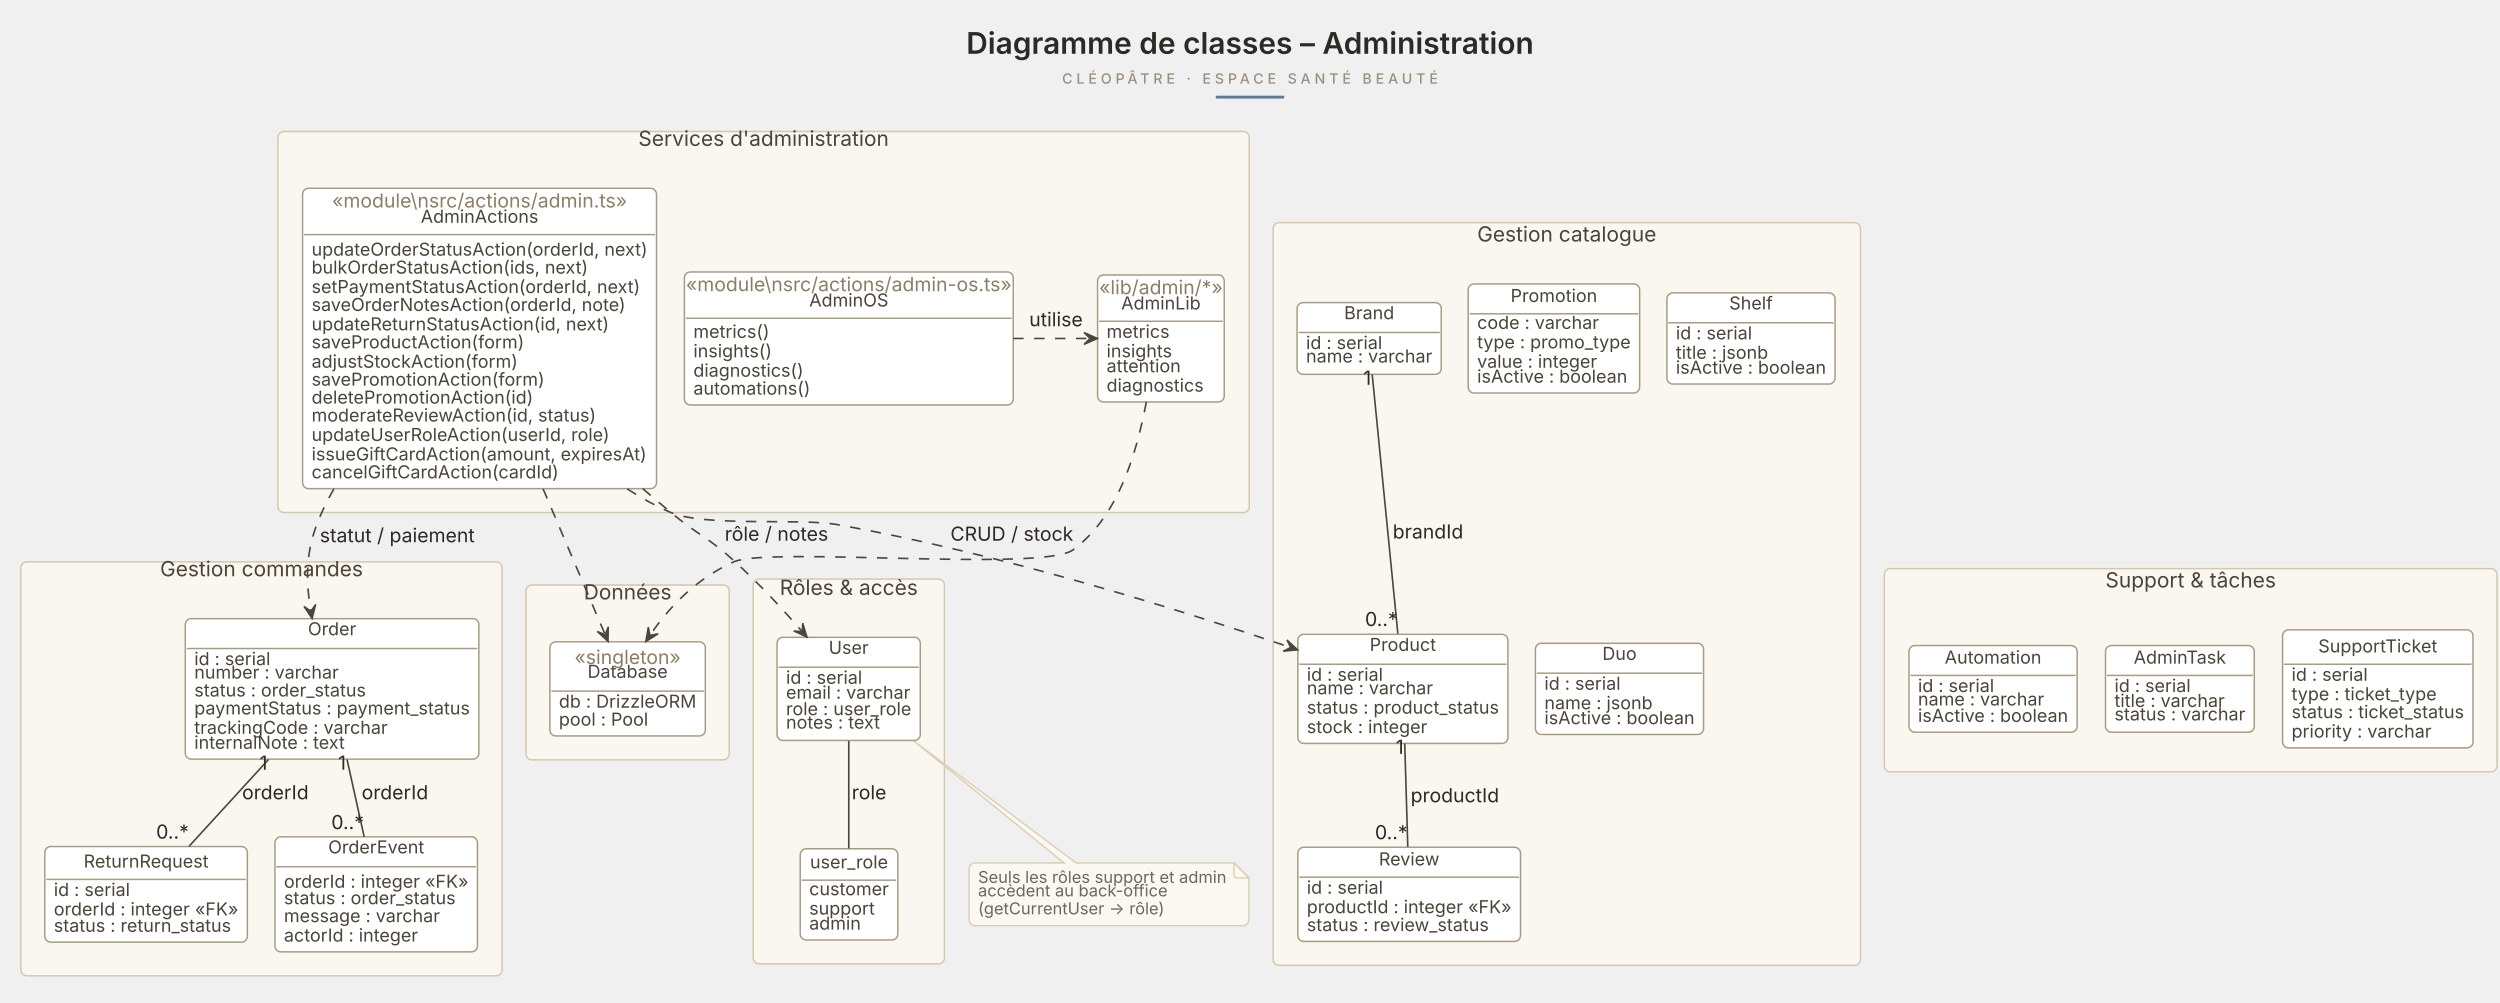
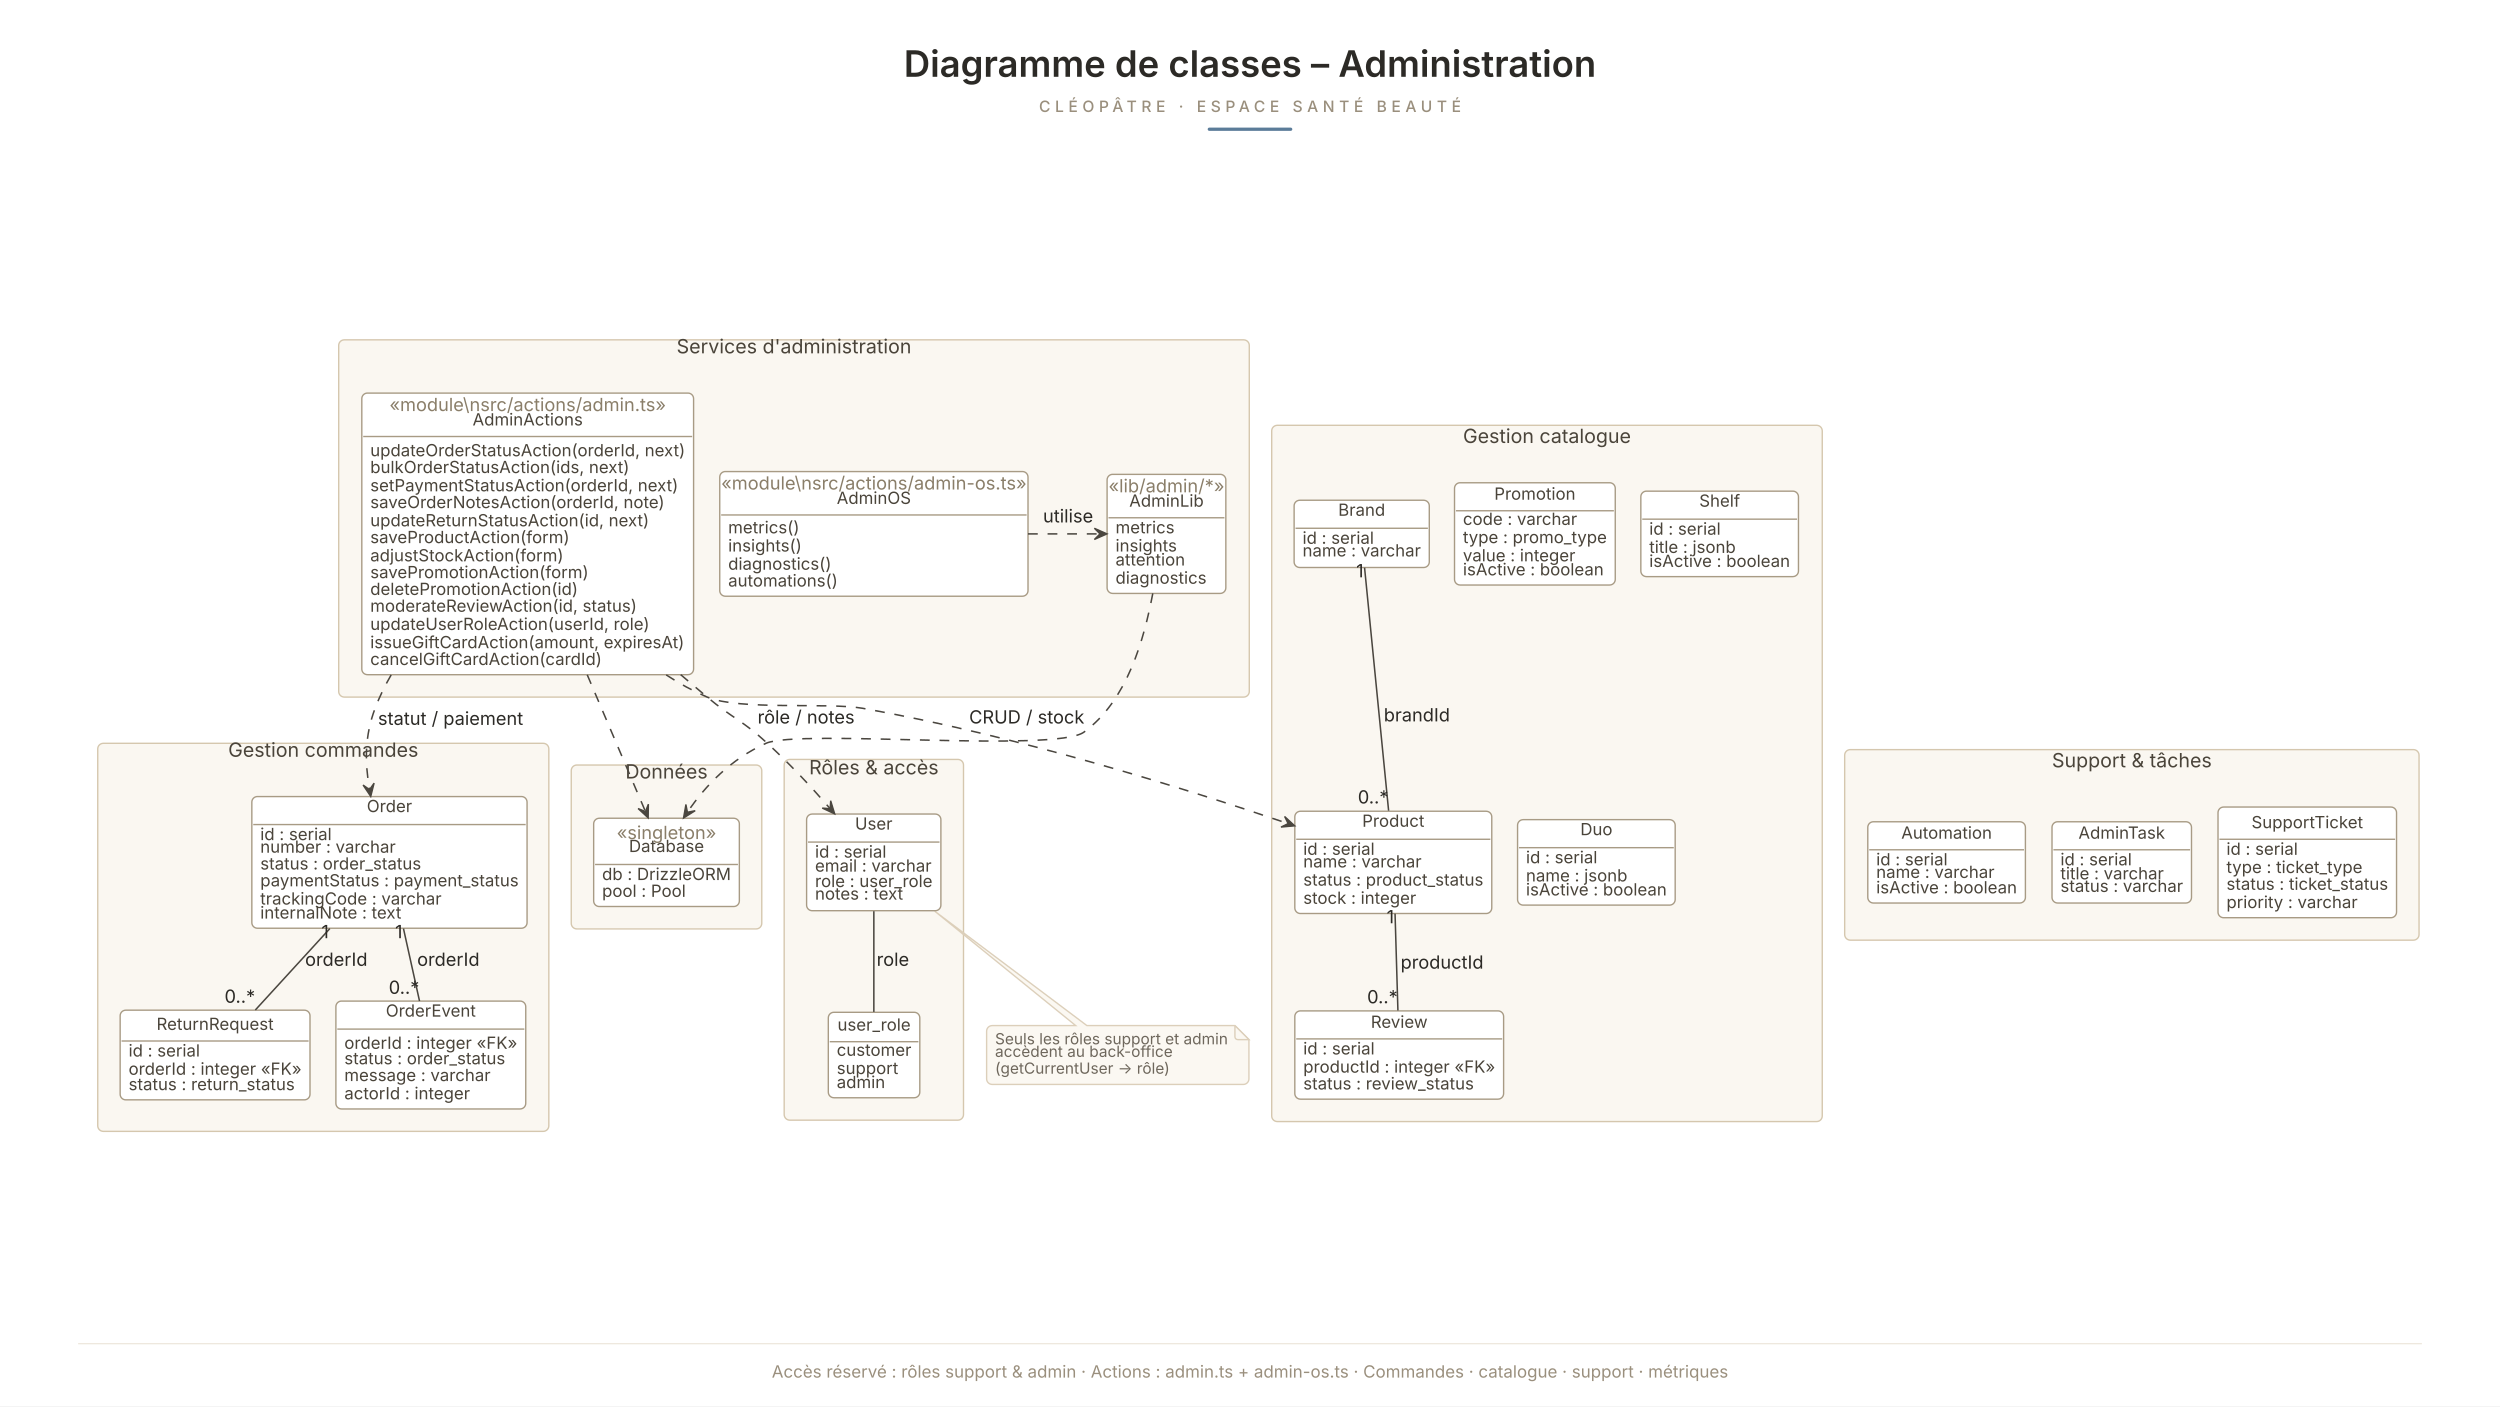
- <svg xmlns="http://www.w3.org/2000/svg" version="1.1" viewBox="0 0 1673 671" width="1673" height="671">
-   <g transform="translate(0,0)">
-     <text x="836.5" y="36" font-family="Inter" font-size="20" font-weight="600" fill="#2C2A26" text-anchor="middle">Diagramme de classes – Administration</text>
-     <text x="836.5" y="56" font-family="Inter" font-size="9.5" font-weight="500" letter-spacing="2.6" fill="#9A8F7D" text-anchor="middle">CLÉOPÂTRE · ESPACE SANTÉ BEAUTÉ</text>
-     <rect x="813.5" y="64" width="46" height="2" rx="1" fill="#5B7C99" />
-   </g>
-   <g transform="translate(0,84)">
+ <svg xmlns="http://www.w3.org/2000/svg" version="1.1" viewBox="0 0 3840 2160" width="3840" height="2160">
+   <rect x="0" y="0" width="3840" height="2160" fill="#FFFFFF" />
+   <text x="1920.0" y="118" font-family="Inter" font-size="56" font-weight="600" fill="#2C2A26" text-anchor="middle">Diagramme de classes – Administration</text>
+   <text x="1920.0" y="172" font-family="Inter" font-size="24" font-weight="500" letter-spacing="7" fill="#9A8F7D" text-anchor="middle">CLÉOPÂTRE · ESPACE SANTÉ BEAUTÉ</text>
+   <rect x="1855.0" y="196" width="130" height="5" rx="2.5" fill="#5B7C99" />
+   <g transform="translate(120.0,513.4) scale(2.1518)">
    <defs />
    <g>
      <g class="cluster" data-qualified-name="PR" id="ent0001" data-source-line="92">
        <rect x="504" y="303.50" width="128" height="257.50" rx="4" ry="4" fill="#FAF7F1" stroke="#D5C7AE" stroke-width="1" />
        <text x="521.78" y="314.12" font-size="14" fill="#4A443A" xml:space="preserve" style="white-space: pre" font-family="Inter">Rôles &amp; accès</text>
      </g>
      <g class="cluster" data-qualified-name="PC" id="ent0004" data-source-line="106">
        <rect x="14" y="292" width="322" height="277" rx="4" ry="4" fill="#FAF7F1" stroke="#D5C7AE" stroke-width="1" />
        <text x="107.12" y="301.62" font-size="14" fill="#4A443A" xml:space="preserve" style="white-space: pre" font-family="Inter">Gestion commandes</text>
      </g>
      <g class="cluster" data-qualified-name="PK" id="ent0008" data-source-line="128">
        <rect x="852" y="65" width="393" height="497" rx="4" ry="4" fill="#FAF7F1" stroke="#D5C7AE" stroke-width="1" />
        <text x="988.56" y="77.62" font-size="14" fill="#4A443A" xml:space="preserve" style="white-space: pre" font-family="Inter">Gestion catalogue</text>
      </g>
      <g class="cluster" data-qualified-name="PS" id="ent0015" data-source-line="162">
        <rect x="1261" y="296.50" width="410" height="136" rx="4" ry="4" fill="#FAF7F1" stroke="#D5C7AE" stroke-width="1" />
        <text x="1408.95" y="309.12" font-size="14" fill="#4A443A" xml:space="preserve" style="white-space: pre" font-family="Inter">Support &amp; tâches</text>
      </g>
      <g class="cluster" data-qualified-name="PA" id="ent0019" data-source-line="181">
        <rect x="186" y="4" width="650" height="255" rx="4" ry="4" fill="#FAF7F1" stroke="#D5C7AE" stroke-width="1" />
        <text x="427.18" y="13.62" font-size="14" fill="#4A443A" xml:space="preserve" style="white-space: pre" font-family="Inter">Services d'administration</text>
      </g>
      <g class="cluster" data-qualified-name="PD" id="ent0023" data-source-line="211">
        <rect x="352" y="307.50" width="136" height="117" rx="4" ry="4" fill="#FAF7F1" stroke="#D5C7AE" stroke-width="1" />
        <text x="390.62" y="317.12" font-size="14" fill="#4A443A" xml:space="preserve" style="white-space: pre" font-family="Inter">Données</text>
      </g>
      <g class="entity" data-qualified-name="GMN36" id="ent0037" data-source-line="233">
        <path d="M648.50,497.50 L648.50,531.50 A4,4 0 0 0 652.50,535.50 L831.75,535.50 A4,4 0 0 0 835.75,531.50 L835.75,503.50 L825.75,493.50 L720.08,493.50 L611.46,411.84 L712.08,493.50 L652.50,493.50 A4,4 0 0 0 648.50,497.50" fill="#FBF8F2" stroke="#DCCFBA" stroke-width="1" />
        <path d="M825.75,493.50 L825.75,501.50 A2,2 0 0 0 827.75,503.50 L835.75,503.50 L825.75,493.50" fill="#FBF8F2" stroke="#DCCFBA" stroke-width="1" />
        <text x="654.50" y="506.85" font-size="11" fill="#6E675C" xml:space="preserve" style="white-space: pre" font-family="Inter">Seuls les rôles support et admin</text>
        <text x="654.50" y="515.85" font-size="11" fill="#6E675C" xml:space="preserve" style="white-space: pre" font-family="Inter">accèdent au back-office</text>
        <text x="654.50" y="527.85" font-size="11" fill="#6E675C" xml:space="preserve" style="white-space: pre" font-family="Inter">(getCurrentUser → rôle)</text>
      </g>
      <g class="entity" data-qualified-name="PR.User" id="ent0002" data-source-line="93">
        <rect x="520" y="342.50" width="95.86" height="69" rx="4" ry="4" fill="#FFFFFF" stroke="#A89B85" stroke-width="1" />
        <text x="554.54" y="353.61" font-size="12" fill="#4A443A" xml:space="preserve" style="white-space: pre" font-family="Inter">User</text>
        <line x1="521" y1="362.50" x2="614.86" y2="362.50" stroke="#A89B85" stroke-width="1" />
        <text x="526" y="373.61" font-size="12" fill="#4A443A" xml:space="preserve" style="white-space: pre" font-family="Inter">id : serial</text>
        <text x="526" y="383.61" font-size="12" fill="#4A443A" xml:space="preserve" style="white-space: pre" font-family="Inter">email : varchar</text>
        <text x="526" y="394.61" font-size="12" fill="#4A443A" xml:space="preserve" style="white-space: pre" font-family="Inter">role : user_role</text>
        <text x="526" y="403.61" font-size="12" fill="#4A443A" xml:space="preserve" style="white-space: pre" font-family="Inter">notes : text</text>
      </g>
      <g class="entity" data-qualified-name="PR.user_role" id="ent0003" data-source-line="99">
        <rect x="535.50" y="484" width="65.31" height="61" rx="4" ry="4" fill="#FFFFFF" stroke="#A89B85" stroke-width="1" />
        <text x="542.03" y="497.11" font-size="12" fill="#4A443A" xml:space="preserve" style="white-space: pre" font-family="Inter">user_role</text>
        <line x1="536.50" y1="505" x2="599.81" y2="505" stroke="#A89B85" stroke-width="1" />
        <text x="541.50" y="515.11" font-size="12" fill="#4A443A" xml:space="preserve" style="white-space: pre" font-family="Inter">customer</text>
        <text x="541.50" y="528.11" font-size="12" fill="#4A443A" xml:space="preserve" style="white-space: pre" font-family="Inter">support</text>
        <text x="541.50" y="538.11" font-size="12" fill="#4A443A" xml:space="preserve" style="white-space: pre" font-family="Inter">admin</text>
      </g>
      <g class="entity" data-qualified-name="PC.Order" id="ent0005" data-source-line="107">
        <rect x="124" y="330" width="196.46" height="94" rx="4" ry="4" fill="#FFFFFF" stroke="#A89B85" stroke-width="1" />
        <text x="206.05" y="341.11" font-size="12" fill="#4A443A" xml:space="preserve" style="white-space: pre" font-family="Inter">Order</text>
        <line x1="125" y1="350" x2="319.46" y2="350" stroke="#A89B85" stroke-width="1" />
        <text x="130" y="361.11" font-size="12" fill="#4A443A" xml:space="preserve" style="white-space: pre" font-family="Inter">id : serial</text>
        <text x="130" y="370.11" font-size="12" fill="#4A443A" xml:space="preserve" style="white-space: pre" font-family="Inter">number : varchar</text>
        <text x="130" y="382.11" font-size="12" fill="#4A443A" xml:space="preserve" style="white-space: pre" font-family="Inter">status : order_status</text>
        <text x="130" y="394.11" font-size="12" fill="#4A443A" xml:space="preserve" style="white-space: pre" font-family="Inter">paymentStatus : payment_status</text>
        <text x="130" y="407.11" font-size="12" fill="#4A443A" xml:space="preserve" style="white-space: pre" font-family="Inter">trackingCode : varchar</text>
        <text x="130" y="417.11" font-size="12" fill="#4A443A" xml:space="preserve" style="white-space: pre" font-family="Inter">internalNote : text</text>
      </g>
      <g class="entity" data-qualified-name="PC.OrderEvent" id="ent0006" data-source-line="115">
        <rect x="184" y="476" width="135.52" height="77" rx="4" ry="4" fill="#FFFFFF" stroke="#A89B85" stroke-width="1" />
        <text x="219.62" y="487.11" font-size="12" fill="#4A443A" xml:space="preserve" style="white-space: pre" font-family="Inter">OrderEvent</text>
        <line x1="185" y1="496" x2="318.52" y2="496" stroke="#A89B85" stroke-width="1" />
        <text x="190" y="510.11" font-size="12" fill="#4A443A" xml:space="preserve" style="white-space: pre" font-family="Inter">orderId : integer «FK»</text>
        <text x="190" y="521.11" font-size="12" fill="#4A443A" xml:space="preserve" style="white-space: pre" font-family="Inter">status : order_status</text>
        <text x="190" y="533.11" font-size="12" fill="#4A443A" xml:space="preserve" style="white-space: pre" font-family="Inter">message : varchar</text>
        <text x="190" y="546.11" font-size="12" fill="#4A443A" xml:space="preserve" style="white-space: pre" font-family="Inter">actorId : integer</text>
      </g>
      <g class="entity" data-qualified-name="PC.ReturnRequest" id="ent0007" data-source-line="121">
        <rect x="30" y="482.50" width="135.52" height="64" rx="4" ry="4" fill="#FFFFFF" stroke="#A89B85" stroke-width="1" />
        <text x="55.96" y="496.61" font-size="12" fill="#4A443A" xml:space="preserve" style="white-space: pre" font-family="Inter">ReturnRequest</text>
        <line x1="31" y1="504.50" x2="164.52" y2="504.50" stroke="#A89B85" stroke-width="1" />
        <text x="36" y="515.61" font-size="12" fill="#4A443A" xml:space="preserve" style="white-space: pre" font-family="Inter">id : serial</text>
        <text x="36" y="528.61" font-size="12" fill="#4A443A" xml:space="preserve" style="white-space: pre" font-family="Inter">orderId : integer «FK»</text>
        <text x="36" y="539.61" font-size="12" fill="#4A443A" xml:space="preserve" style="white-space: pre" font-family="Inter">status : return_status</text>
      </g>
      <g class="entity" data-qualified-name="PK.Product" id="ent0009" data-source-line="129">
        <rect x="868.50" y="340.50" width="140.59" height="73" rx="4" ry="4" fill="#FFFFFF" stroke="#A89B85" stroke-width="1" />
        <text x="916.59" y="351.61" font-size="12" fill="#4A443A" xml:space="preserve" style="white-space: pre" font-family="Inter">Product</text>
        <line x1="869.50" y1="360.50" x2="1008.09" y2="360.50" stroke="#A89B85" stroke-width="1" />
        <text x="874.50" y="371.61" font-size="12" fill="#4A443A" xml:space="preserve" style="white-space: pre" font-family="Inter">id : serial</text>
        <text x="874.50" y="380.61" font-size="12" fill="#4A443A" xml:space="preserve" style="white-space: pre" font-family="Inter">name : varchar</text>
        <text x="874.50" y="393.61" font-size="12" fill="#4A443A" xml:space="preserve" style="white-space: pre" font-family="Inter">status : product_status</text>
        <text x="874.50" y="406.61" font-size="12" fill="#4A443A" xml:space="preserve" style="white-space: pre" font-family="Inter">stock : integer</text>
      </g>
      <g class="entity" data-qualified-name="PK.Brand" id="ent0010" data-source-line="135">
        <rect x="868" y="118.50" width="96.49" height="48" rx="4" ry="4" fill="#FFFFFF" stroke="#A89B85" stroke-width="1" />
        <text x="899.47" y="129.61" font-size="12" fill="#4A443A" xml:space="preserve" style="white-space: pre" font-family="Inter">Brand</text>
        <line x1="869" y1="138.50" x2="963.49" y2="138.50" stroke="#A89B85" stroke-width="1" />
        <text x="874" y="149.61" font-size="12" fill="#4A443A" xml:space="preserve" style="white-space: pre" font-family="Inter">id : serial</text>
        <text x="874" y="158.61" font-size="12" fill="#4A443A" xml:space="preserve" style="white-space: pre" font-family="Inter">name : varchar</text>
      </g>
      <g class="entity" data-qualified-name="PK.Promotion" id="ent0011" data-source-line="139">
        <rect x="982.50" y="106" width="114.74" height="73" rx="4" ry="4" fill="#FFFFFF" stroke="#A89B85" stroke-width="1" />
        <text x="1010.87" y="118.11" font-size="12" fill="#4A443A" xml:space="preserve" style="white-space: pre" font-family="Inter">Promotion</text>
        <line x1="983.50" y1="126" x2="1096.24" y2="126" stroke="#A89B85" stroke-width="1" />
        <text x="988.50" y="136.11" font-size="12" fill="#4A443A" xml:space="preserve" style="white-space: pre" font-family="Inter">code : varchar</text>
        <text x="988.50" y="149.11" font-size="12" fill="#4A443A" xml:space="preserve" style="white-space: pre" font-family="Inter">type : promo_type</text>
        <text x="988.50" y="162.11" font-size="12" fill="#4A443A" xml:space="preserve" style="white-space: pre" font-family="Inter">value : integer</text>
        <text x="988.50" y="172.11" font-size="12" fill="#4A443A" xml:space="preserve" style="white-space: pre" font-family="Inter">isActive : boolean</text>
      </g>
      <g class="entity" data-qualified-name="PK.Shelf" id="ent0012" data-source-line="145">
        <rect x="1115.50" y="112" width="112.51" height="61" rx="4" ry="4" fill="#FFFFFF" stroke="#A89B85" stroke-width="1" />
        <text x="1157.19" y="123.11" font-size="12" fill="#4A443A" xml:space="preserve" style="white-space: pre" font-family="Inter">Shelf</text>
        <line x1="1116.50" y1="132" x2="1227.01" y2="132" stroke="#A89B85" stroke-width="1" />
        <text x="1121.50" y="143.11" font-size="12" fill="#4A443A" xml:space="preserve" style="white-space: pre" font-family="Inter">id : serial</text>
        <text x="1121.50" y="156.11" font-size="12" fill="#4A443A" xml:space="preserve" style="white-space: pre" font-family="Inter">title : jsonb</text>
        <text x="1121.50" y="166.11" font-size="12" fill="#4A443A" xml:space="preserve" style="white-space: pre" font-family="Inter">isActive : boolean</text>
      </g>
      <g class="entity" data-qualified-name="PK.Duo" id="ent0013" data-source-line="150">
        <rect x="1027.50" y="346.50" width="112.51" height="61" rx="4" ry="4" fill="#FFFFFF" stroke="#A89B85" stroke-width="1" />
        <text x="1072.28" y="357.61" font-size="12" fill="#4A443A" xml:space="preserve" style="white-space: pre" font-family="Inter">Duo</text>
        <line x1="1028.50" y1="366.50" x2="1139.01" y2="366.50" stroke="#A89B85" stroke-width="1" />
        <text x="1033.50" y="377.61" font-size="12" fill="#4A443A" xml:space="preserve" style="white-space: pre" font-family="Inter">id : serial</text>
        <text x="1033.50" y="390.61" font-size="12" fill="#4A443A" xml:space="preserve" style="white-space: pre" font-family="Inter">name : jsonb</text>
        <text x="1033.50" y="400.61" font-size="12" fill="#4A443A" xml:space="preserve" style="white-space: pre" font-family="Inter">isActive : boolean</text>
      </g>
      <g class="entity" data-qualified-name="PK.Review" id="ent0014" data-source-line="155">
        <rect x="868.50" y="483" width="149.04" height="63" rx="4" ry="4" fill="#FFFFFF" stroke="#A89B85" stroke-width="1" />
        <text x="922.74" y="495.11" font-size="12" fill="#4A443A" xml:space="preserve" style="white-space: pre" font-family="Inter">Review</text>
        <line x1="869.50" y1="503" x2="1016.54" y2="503" stroke="#A89B85" stroke-width="1" />
        <text x="874.50" y="514.11" font-size="12" fill="#4A443A" xml:space="preserve" style="white-space: pre" font-family="Inter">id : serial</text>
        <text x="874.50" y="527.11" font-size="12" fill="#4A443A" xml:space="preserve" style="white-space: pre" font-family="Inter">productId : integer «FK»</text>
        <text x="874.50" y="539.11" font-size="12" fill="#4A443A" xml:space="preserve" style="white-space: pre" font-family="Inter">status : review_status</text>
      </g>
      <g class="entity" data-qualified-name="PS.SupportTicket" id="ent0016" data-source-line="163">
        <rect x="1527.50" y="337.50" width="127.43" height="79" rx="4" ry="4" fill="#FFFFFF" stroke="#A89B85" stroke-width="1" />
        <text x="1551.38" y="352.61" font-size="12" fill="#4A443A" xml:space="preserve" style="white-space: pre" font-family="Inter">SupportTicket</text>
        <line x1="1528.50" y1="360.50" x2="1653.93" y2="360.50" stroke="#A89B85" stroke-width="1" />
        <text x="1533.50" y="371.61" font-size="12" fill="#4A443A" xml:space="preserve" style="white-space: pre" font-family="Inter">id : serial</text>
        <text x="1533.50" y="384.61" font-size="12" fill="#4A443A" xml:space="preserve" style="white-space: pre" font-family="Inter">type : ticket_type</text>
        <text x="1533.50" y="396.61" font-size="12" fill="#4A443A" xml:space="preserve" style="white-space: pre" font-family="Inter">status : ticket_status</text>
        <text x="1533.50" y="409.61" font-size="12" fill="#4A443A" xml:space="preserve" style="white-space: pre" font-family="Inter">priority : varchar</text>
      </g>
      <g class="entity" data-qualified-name="PS.AdminTask" id="ent0017" data-source-line="169">
        <rect x="1409" y="348" width="99.57" height="58" rx="4" ry="4" fill="#FFFFFF" stroke="#A89B85" stroke-width="1" />
        <text x="1427.86" y="360.11" font-size="12" fill="#4A443A" xml:space="preserve" style="white-space: pre" font-family="Inter">AdminTask</text>
        <line x1="1410" y1="368" x2="1507.57" y2="368" stroke="#A89B85" stroke-width="1" />
        <text x="1415" y="379.11" font-size="12" fill="#4A443A" xml:space="preserve" style="white-space: pre" font-family="Inter">id : serial</text>
        <text x="1415" y="389.11" font-size="12" fill="#4A443A" xml:space="preserve" style="white-space: pre" font-family="Inter">title : varchar</text>
        <text x="1415" y="398.11" font-size="12" fill="#4A443A" xml:space="preserve" style="white-space: pre" font-family="Inter">status : varchar</text>
      </g>
      <g class="entity" data-qualified-name="PS.Automation" id="ent0018" data-source-line="174">
        <rect x="1277.50" y="348" width="112.51" height="58" rx="4" ry="4" fill="#FFFFFF" stroke="#A89B85" stroke-width="1" />
        <text x="1301.38" y="360.11" font-size="12" fill="#4A443A" xml:space="preserve" style="white-space: pre" font-family="Inter">Automation</text>
        <line x1="1278.50" y1="368" x2="1389.01" y2="368" stroke="#A89B85" stroke-width="1" />
        <text x="1283.50" y="379.11" font-size="12" fill="#4A443A" xml:space="preserve" style="white-space: pre" font-family="Inter">id : serial</text>
        <text x="1283.50" y="388.11" font-size="12" fill="#4A443A" xml:space="preserve" style="white-space: pre" font-family="Inter">name : varchar</text>
        <text x="1283.50" y="399.11" font-size="12" fill="#4A443A" xml:space="preserve" style="white-space: pre" font-family="Inter">isActive : boolean</text>
      </g>
      <g class="entity" data-qualified-name="PA.AdminActions" id="ent0020" data-source-line="182">
        <rect x="202.50" y="42" width="236.83" height="201" rx="4" ry="4" fill="#FFFFFF" stroke="#A89B85" stroke-width="1" />
        <text x="222.21" y="54.86" font-size="13" fill="#8A7E69" xml:space="preserve" style="white-space: pre" font-family="Inter">«module\nsrc/actions/admin.ts»</text>
        <text x="281.56" y="65.11" font-size="12" fill="#4A443A" xml:space="preserve" style="white-space: pre" font-family="Inter">AdminActions</text>
        <line x1="203.50" y1="73" x2="438.33" y2="73" stroke="#A89B85" stroke-width="1" />
        <text x="208.50" y="87.11" font-size="12" fill="#4A443A" xml:space="preserve" style="white-space: pre" font-family="Inter">updateOrderStatusAction(orderId, next)</text>
        <text x="208.50" y="99.11" font-size="12" fill="#4A443A" xml:space="preserve" style="white-space: pre" font-family="Inter">bulkOrderStatusAction(ids, next)</text>
        <text x="208.50" y="112.11" font-size="12" fill="#4A443A" xml:space="preserve" style="white-space: pre" font-family="Inter">setPaymentStatusAction(orderId, next)</text>
        <text x="208.50" y="124.11" font-size="12" fill="#4A443A" xml:space="preserve" style="white-space: pre" font-family="Inter">saveOrderNotesAction(orderId, note)</text>
        <text x="208.50" y="137.11" font-size="12" fill="#4A443A" xml:space="preserve" style="white-space: pre" font-family="Inter">updateReturnStatusAction(id, next)</text>
        <text x="208.50" y="149.11" font-size="12" fill="#4A443A" xml:space="preserve" style="white-space: pre" font-family="Inter">saveProductAction(form)</text>
        <text x="208.50" y="162.11" font-size="12" fill="#4A443A" xml:space="preserve" style="white-space: pre" font-family="Inter">adjustStockAction(form)</text>
        <text x="208.50" y="174.11" font-size="12" fill="#4A443A" xml:space="preserve" style="white-space: pre" font-family="Inter">savePromotionAction(form)</text>
        <text x="208.50" y="186.11" font-size="12" fill="#4A443A" xml:space="preserve" style="white-space: pre" font-family="Inter">deletePromotionAction(id)</text>
        <text x="208.50" y="198.11" font-size="12" fill="#4A443A" xml:space="preserve" style="white-space: pre" font-family="Inter">moderateReviewAction(id, status)</text>
        <text x="208.50" y="211.11" font-size="12" fill="#4A443A" xml:space="preserve" style="white-space: pre" font-family="Inter">updateUserRoleAction(userId, role)</text>
        <text x="208.50" y="224.11" font-size="12" fill="#4A443A" xml:space="preserve" style="white-space: pre" font-family="Inter">issueGiftCardAction(amount, expiresAt)</text>
        <text x="208.50" y="236.11" font-size="12" fill="#4A443A" xml:space="preserve" style="white-space: pre" font-family="Inter">cancelGiftCardAction(cardId)</text>
      </g>
      <g class="entity" data-qualified-name="PA.AdminOS" id="ent0021" data-source-line="197">
        <rect x="458" y="98" width="220.05" height="89" rx="4" ry="4" fill="#FFFFFF" stroke="#A89B85" stroke-width="1" />
        <text x="459" y="110.86" font-size="13" fill="#8A7E69" xml:space="preserve" style="white-space: pre" font-family="Inter">«module\nsrc/actions/admin-os.ts»</text>
        <text x="541.52" y="121.11" font-size="12" fill="#4A443A" xml:space="preserve" style="white-space: pre" font-family="Inter">AdminOS</text>
        <line x1="459" y1="129" x2="677.05" y2="129" stroke="#A89B85" stroke-width="1" />
        <text x="464" y="142.11" font-size="12" fill="#4A443A" xml:space="preserve" style="white-space: pre" font-family="Inter">metrics()</text>
        <text x="464" y="155.11" font-size="12" fill="#4A443A" xml:space="preserve" style="white-space: pre" font-family="Inter">insights()</text>
        <text x="464" y="168.11" font-size="12" fill="#4A443A" xml:space="preserve" style="white-space: pre" font-family="Inter">diagnostics()</text>
        <text x="464" y="180.11" font-size="12" fill="#4A443A" xml:space="preserve" style="white-space: pre" font-family="Inter">automations()</text>
      </g>
      <g class="entity" data-qualified-name="PA.AdminLib" id="ent0022" data-source-line="203">
        <rect x="734.50" y="100" width="84.76" height="85" rx="4" ry="4" fill="#FFFFFF" stroke="#A89B85" stroke-width="1" />
        <text x="735.50" y="112.86" font-size="13" fill="#8A7E69" xml:space="preserve" style="white-space: pre" font-family="Inter">«lib/admin/*»</text>
        <text x="750.30" y="123.11" font-size="12" fill="#4A443A" xml:space="preserve" style="white-space: pre" font-family="Inter">AdminLib</text>
        <line x1="735.50" y1="131" x2="818.26" y2="131" stroke="#A89B85" stroke-width="1" />
        <text x="740.50" y="142.11" font-size="12" fill="#4A443A" xml:space="preserve" style="white-space: pre" font-family="Inter">metrics</text>
        <text x="740.50" y="155.11" font-size="12" fill="#4A443A" xml:space="preserve" style="white-space: pre" font-family="Inter">insights</text>
        <text x="740.50" y="165.11" font-size="12" fill="#4A443A" xml:space="preserve" style="white-space: pre" font-family="Inter">attention</text>
        <text x="740.50" y="178.11" font-size="12" fill="#4A443A" xml:space="preserve" style="white-space: pre" font-family="Inter">diagnostics</text>
      </g>
      <g class="entity" data-qualified-name="PD.Database" id="ent0024" data-source-line="212">
        <rect x="368" y="345.50" width="104" height="63" rx="4" ry="4" fill="#FFFFFF" stroke="#A89B85" stroke-width="1" />
        <text x="384.43" y="360.36" font-size="13" fill="#8A7E69" xml:space="preserve" style="white-space: pre" font-family="Inter">«singleton»</text>
        <text x="393.17" y="369.61" font-size="12" fill="#4A443A" xml:space="preserve" style="white-space: pre" font-family="Inter">Database</text>
        <line x1="369" y1="378.50" x2="471" y2="378.50" stroke="#A89B85" stroke-width="1" />
        <text x="374" y="389.61" font-size="12" fill="#4A443A" xml:space="preserve" style="white-space: pre" font-family="Inter">db : DrizzleORM</text>
        <text x="374" y="401.61" font-size="12" fill="#4A443A" xml:space="preserve" style="white-space: pre" font-family="Inter">pool : Pool</text>
      </g>
      <g class="link" data-entity-1="ent0002" data-entity-2="ent0003" id="lnk25" data-link-type="association">
        <path d="M568,411.843 C568,433.948 568,462.542 568,483.771" fill="none" stroke="#4A463F" stroke-width="1.10" />
        <text x="570" y="450.86" font-size="13" fill="#2C2A26" xml:space="preserve" style="white-space: pre" font-family="Inter">role</text>
      </g>
      <g class="link" data-entity-1="ent0005" data-entity-2="ent0006" id="lnk26" data-link-type="association">
        <path d="M232.24,424.252 C235.975,441.119 240.148,459.969 243.694,475.983" fill="none" stroke="#4A463F" stroke-width="1.10" />
        <text x="242" y="450.86" font-size="13" fill="#2C2A26" xml:space="preserve" style="white-space: pre" font-family="Inter">orderId</text>
        <text x="221.69" y="470.85" font-size="13" fill="#2C2A26" xml:space="preserve" style="white-space: pre" font-family="Inter">0..*</text>
        <text x="226.24" y="431.12" font-size="13" fill="#2C2A26" xml:space="preserve" style="white-space: pre" font-family="Inter">1</text>
      </g>
      <g class="link" data-entity-1="ent0005" data-entity-2="ent0007" id="lnk27" data-link-type="association">
        <path d="M179.673,424.252 C162.133,443.419 142.25,465.147 126.493,482.364" fill="none" stroke="#4A463F" stroke-width="1.10" />
        <text x="162" y="450.86" font-size="13" fill="#2C2A26" xml:space="preserve" style="white-space: pre" font-family="Inter">orderId</text>
        <text x="104.49" y="477.23" font-size="13" fill="#2C2A26" xml:space="preserve" style="white-space: pre" font-family="Inter">0..*</text>
        <text x="173.67" y="431.12" font-size="13" fill="#2C2A26" xml:space="preserve" style="white-space: pre" font-family="Inter">1</text>
      </g>
      <g class="link" data-entity-1="ent0010" data-entity-2="ent0009" id="lnk28" data-link-type="association">
        <path d="M918.289,166.643 C922.312,207.303 930.673,291.82 935.45,340.11" fill="none" stroke="#4A463F" stroke-width="1.10" />
        <text x="932" y="276.36" font-size="13" fill="#2C2A26" xml:space="preserve" style="white-space: pre" font-family="Inter">brandId</text>
        <text x="913.45" y="334.97" font-size="13" fill="#2C2A26" xml:space="preserve" style="white-space: pre" font-family="Inter">0..*</text>
        <text x="912.29" y="173.51" font-size="13" fill="#2C2A26" xml:space="preserve" style="white-space: pre" font-family="Inter">1</text>
      </g>
      <g class="link" data-entity-1="ent0009" data-entity-2="ent0014" id="lnk29" data-link-type="association">
        <path d="M940.051,413.601 C940.685,435.086 941.485,462.185 942.092,482.737" fill="none" stroke="#4A463F" stroke-width="1.10" />
        <text x="944" y="452.86" font-size="13" fill="#2C2A26" xml:space="preserve" style="white-space: pre" font-family="Inter">productId</text>
        <text x="920.09" y="477.60" font-size="13" fill="#2C2A26" xml:space="preserve" style="white-space: pre" font-family="Inter">0..*</text>
        <text x="934.05" y="420.47" font-size="13" fill="#2C2A26" xml:space="preserve" style="white-space: pre" font-family="Inter">1</text>
      </g>
      <g class="link" data-entity-1="ent0020" data-entity-2="ent0005" id="lnk30" data-link-type="dependency">
        <polygon points="208.87,329.96 211.28,320.41 208.02,325.04 203.40,321.78 208.87,329.96" fill="#4A463F" stroke="#4A463F" stroke-width="1" />
        <path d="M223.455,243.168 C218.983,250.874 215.085,258.842 212,267 C204.505,286.818 204.585,305.124 208.024,325.036" fill="none" stroke="#4A463F" stroke-width="1.10" stroke-dasharray="7,7" />
        <text x="214" y="278.86" font-size="13" fill="#2C2A26" xml:space="preserve" style="white-space: pre" font-family="Inter">statut / paiement</text>
      </g>
      <g class="link" data-entity-1="ent0020" data-entity-2="ent0009" id="lnk31" data-link-type="dependency">
        <polygon points="868.44,350.91 861.21,344.23 863.71,349.30 858.63,351.80 868.44,350.91" fill="#4A463F" stroke="#4A463F" stroke-width="1" />
        <path d="M419.771,243.175 C429.164,249.304 438.95,254.715 449,259 C471.749,268.7 535.651,262.67 560,267 C669.707,286.51 788.37,323.656 863.709,349.303" fill="none" stroke="#4A463F" stroke-width="1.10" stroke-dasharray="7,7" />
        <text x="636" y="277.86" font-size="13" fill="#2C2A26" xml:space="preserve" style="white-space: pre" font-family="Inter">CRUD / stock</text>
      </g>
      <g class="link" data-entity-1="ent0020" data-entity-2="ent0002" id="lnk32" data-link-type="dependency">
        <polygon points="540.07,342.40 537.19,332.98 536.79,338.62 531.15,338.23 540.07,342.40" fill="#4A463F" stroke="#4A463F" stroke-width="1" />
        <path d="M430.12,243.003 C436.465,248.464 442.789,253.829 449,259 C467.513,274.415 474.291,275.668 492,292 C508.915,307.599 522.963,322.712 536.793,338.622" fill="none" stroke="#4A463F" stroke-width="1.10" stroke-dasharray="7,7" />
        <text x="485" y="277.86" font-size="13" fill="#2C2A26" xml:space="preserve" style="white-space: pre" font-family="Inter">rôle / notes</text>
      </g>
      <g class="link" data-entity-1="ent0021" data-entity-2="ent0022" id="lnk33" data-link-type="dependency">
        <polygon points="734.41,142.50 725.41,138.50 729.41,142.50 725.41,146.50 734.41,142.50" fill="#4A463F" stroke="#4A463F" stroke-width="1" />
        <path d="M678.009,142.5 C698.07,142.5 712.86,142.5 729.41,142.5" fill="none" stroke="#4A463F" stroke-width="1.10" stroke-dasharray="7,7" />
        <text x="688.75" y="134.36" font-size="13" fill="#2C2A26" xml:space="preserve" style="white-space: pre" font-family="Inter">utilise</text>
      </g>
      <g class="link" data-entity-1="ent0022" data-entity-2="ent0024" id="lnk34" data-link-type="dependency">
        <polygon points="432.14,345.34 440.48,340.11 434.93,341.19 433.85,335.64 432.14,345.34" fill="#4A463F" stroke="#4A463F" stroke-width="1" />
        <path d="M767.121,185.001 C760.877,217.646 749.02,261.284 718,284 C697.638,298.911 514.019,281.651 491,292 C466.02,303.231 447.796,322.089 434.931,341.188" fill="none" stroke="#4A463F" stroke-width="1.10" stroke-dasharray="7,7" />
      </g>
      <g class="link" data-entity-1="ent0020" data-entity-2="ent0024" id="lnk35" data-link-type="dependency">
        <polygon points="406.92,345.27 407.07,335.43 404.96,340.67 399.71,338.56 406.92,345.27" fill="#4A463F" stroke="#4A463F" stroke-width="1" />
        <path d="M363.416,243.113 C379.108,279.965 393.81,314.494 404.958,340.673" fill="none" stroke="#4A463F" stroke-width="1.10" stroke-dasharray="7,7" />
      </g>
    </g>
  </g>
+   <line x1="120" y1="2064" x2="3720" y2="2064" stroke="#E8E0D2" stroke-width="1.5" />
+   <text x="1920.0" y="2116" font-family="Inter" font-size="26" fill="#9A8F7D" text-anchor="middle">Accès réservé : rôles support &amp; admin    ·    Actions : admin.ts + admin-os.ts    ·    Commandes · catalogue · support · métriques</text>
</svg>
